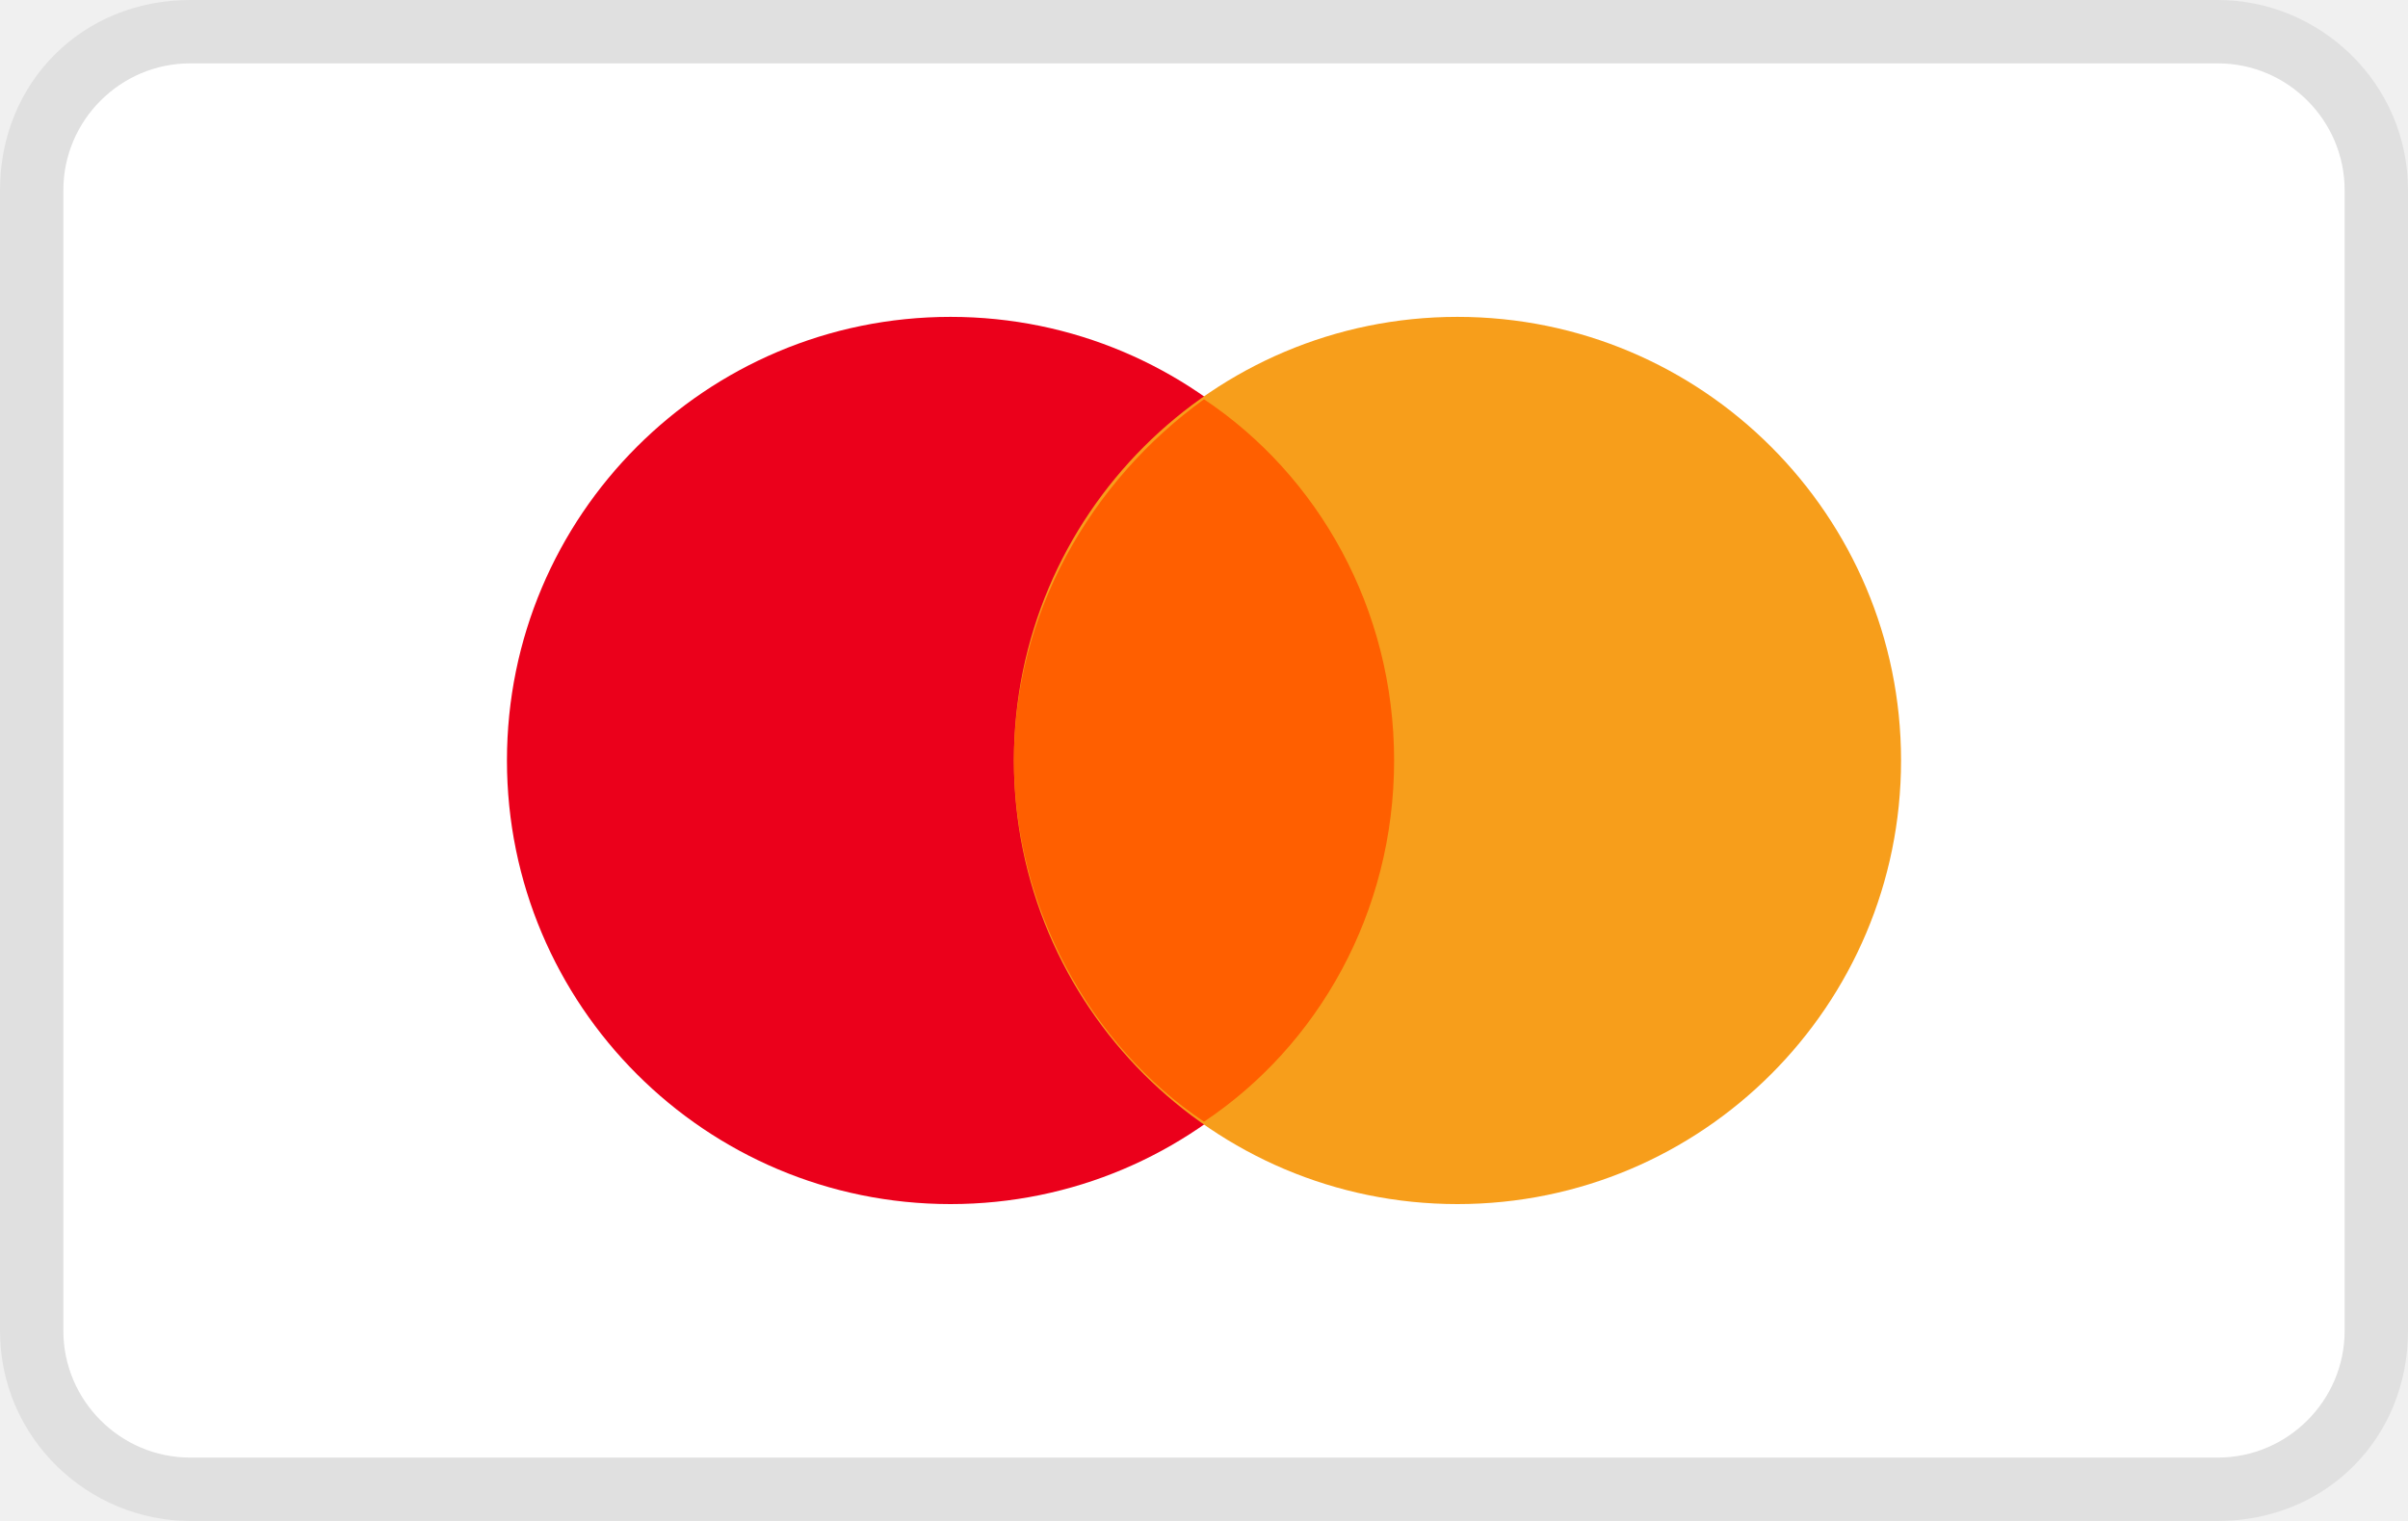
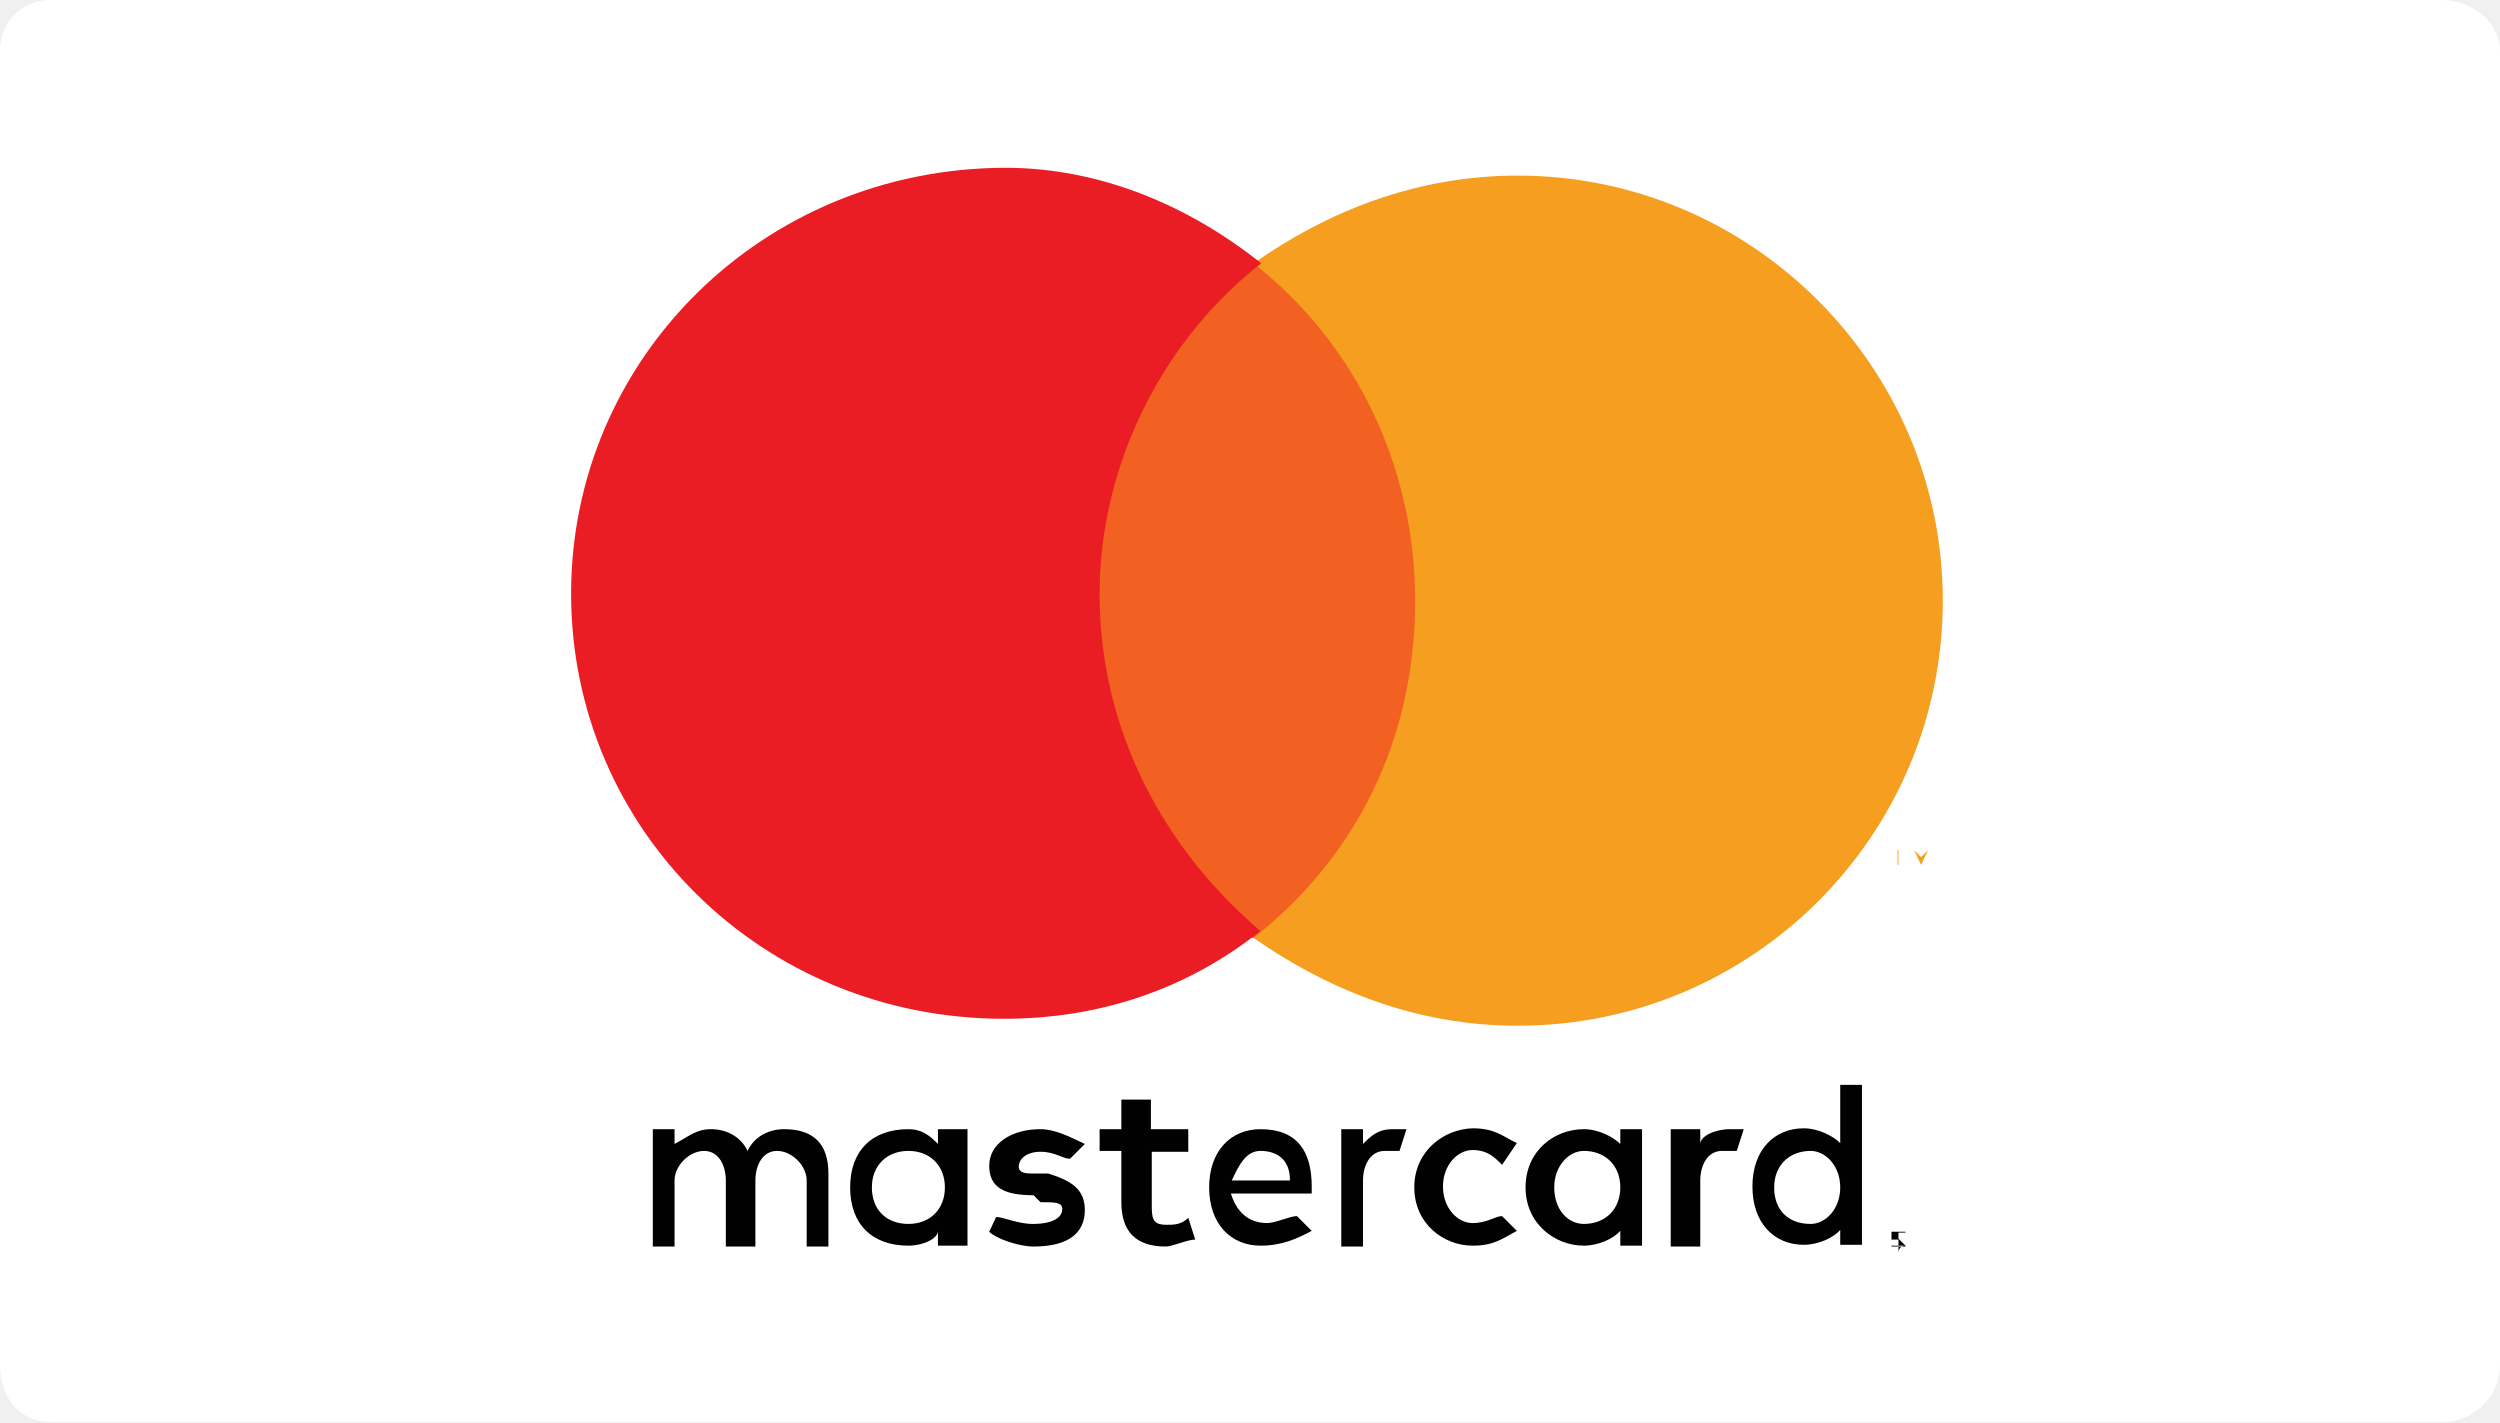
- <svg xmlns="http://www.w3.org/2000/svg" width="38" height="24" viewBox="0 0 38 24">
-   <path opacity=".07" d="M35 0H3C1.3 0 0 1.3 0 3v18c0 1.7 1.4 3 3 3h32c1.7 0 3-1.3 3-3V3c0-1.7-1.4-3-3-3z" />
-   <path fill="#fff" d="M35 1c1.1 0 2 .9 2 2v18c0 1.1-.9 2-2 2H3c-1.1 0-2-.9-2-2V3c0-1.1.9-2 2-2h32" />
-   <circle fill="#EB001B" cx="15" cy="12" r="7" />
-   <circle fill="#F79E1B" cx="23" cy="12" r="7" />
-   <path fill="#FF5F00" d="M22 12c0-2.4-1.2-4.5-3-5.7-1.8 1.3-3 3.4-3 5.7s1.2 4.5 3 5.7c1.8-1.2 3-3.3 3-5.7z" />
+ <svg xmlns="http://www.w3.org/2000/svg" xml:space="preserve" width="76.094mm" height="43.286mm" version="1.1" style="shape-rendering:geometricPrecision; text-rendering:geometricPrecision; image-rendering:optimizeQuality; fill-rule:evenodd; clip-rule:evenodd" viewBox="0 0 7665.39 4360.42">
+   <defs>
+     <style type="text/css">
+    
+     .fil3 {fill:#010101;fill-rule:nonzero}
+     .fil4 {fill:#EA1D25;fill-rule:nonzero}
+     .fil1 {fill:#F26122;fill-rule:nonzero}
+     .fil2 {fill:#F69E1F;fill-rule:nonzero}
+     .fil0 {fill:white;fill-rule:nonzero}
+    
+   </style>
+   </defs>
+   <g id="Layer_x0020_1">
+     <g id="_2700661169536">
+       <path class="fil0" d="M157.26 0l7329.56 0c90.62,0 178.57,66.64 178.57,157.25l0 4024.6c0,111.95 -90.62,178.57 -178.57,178.57l-7329.56 0c-90.62,0 -157.25,-66.64 -157.25,-178.57l-0.01 -4024.6c0,-90.61 66.64,-157.25 157.26,-157.25z" />
+       <polygon id="Fill-2" class="fil1" points="3280.98,2875.85 4405.74,2875.85 4405.74,810.25 3280.98,810.25 " />
+       <path id="Fill-4" class="fil2" d="M5911.62 2651.96l0 -45.31 0 0 -21.33 21.33 -21.33 -21.33 0 0 0 45.31 0 0 0 -45.31 21.33 45.31 0 0 21.33 -45.31 0 45.31 0 0zm-90.62 0l0 -45.31 21.33 0 0 0 -45.31 0 0 0 21.33 0 0 45.31 2.66 0 0 0 0 0z" />
+       <path id="Fill-5" class="fil2" d="M5956.93 1841.72c0,719.63 -583.7,1303.33 -1303.33,1303.33 -314.51,0 -583.7,-111.95 -810.25,-269.2 314.51,-247.87 495.75,-607.69 495.75,-1034.13 0,-405.13 -178.57,-786.26 -495.75,-1034.13 223.88,-157.25 495.75,-269.2 810.25,-269.2 716.96,0 1303.33,586.36 1303.33,1303.33z" />
+       <path id="XMLID_1775_" class="fil3" d="M2540.03 3822.03l0 -223.88c0,-90.62 -45.31,-135.93 -135.93,-135.93 -45.31,0 -90.62,21.33 -111.95,66.64 -21.33,-45.31 -66.64,-66.64 -111.95,-66.64 -45.31,0 -66.64,21.33 -111.95,45.31l0 -45.31 -66.62 0.01 0 359.82 66.64 -0.01 0 -202.56c0,-45.31 45.31,-90.62 90.62,-90.62 45.31,0 66.64,45.31 66.64,90.62l0 202.56 90.61 0 0 -202.56c0,-45.31 21.33,-90.62 66.64,-90.62 45.31,0 90.62,45.31 90.62,90.62l0 202.56 66.63 0 0 0zm1100.77 -359.81l-111.94 0 0 -90.62 -90.62 0 0 90.62 -66.64 0 0 66.64 66.64 -0.01 0 157.25c0,90.62 45.31,135.93 135.93,135.93 21.33,0 66.64,-21.33 90.62,-21.33l-21.33 -66.64c-21.33,21.33 -45.31,21.33 -66.64,21.33 -45.31,0 -45.31,-21.33 -45.31,-66.64l0 -157.25 111.95 0.01 0 -69.3 -2.67 0zm629.01 0c-45.31,0 -66.64,21.33 -90.62,45.31l0 -45.31 -66.64 0 0 359.82 66.64 -0.01 0 -202.56c0,-45.31 21.33,-90.62 66.64,-90.62 21.33,0 45.31,0 45.31,0l21.33 -66.64c2.66,0.01 -21.34,0.01 -42.65,0.01l0 0zm-943.52 45.31c-45.31,-21.33 -90.62,-45.31 -135.93,-45.31 -90.62,0 -157.25,45.31 -157.25,111.95 0,66.64 45.31,90.62 135.93,90.62l21.33 21.33c45.31,0 66.64,0 66.64,21.33 0,21.33 -21.33,45.31 -90.62,45.31 -45.31,0 -90.62,-21.33 -111.95,-21.33l-21.33 45.31c21.33,21.33 90.62,45.31 135.93,45.31 111.95,0 157.25,-45.31 157.25,-111.95 0,-66.64 -45.31,-90.62 -111.95,-111.95l-45.3 -0.01c-21.33,0 -45.31,0 -45.31,-21.33 0,-21.33 21.33,-45.31 66.64,-45.31 45.31,0 66.64,21.33 90.62,21.33l45.3 -45.3 0 0zm1977.65 -45.31c-45.31,0 -90.62,21.33 -90.62,45.31l0 -45.31 -90.62 0 0 359.82 90.62 -0.01 0 -202.56c0,-45.31 21.33,-90.62 66.64,-90.62 0,0 21.33,0 45.31,0l21.33 -66.64c-21.33,0.01 -42.65,0.01 -42.65,0.01l0 0zm-967.5 178.57c0,111.95 90.62,178.57 178.57,178.57 66.64,0 90.62,-21.33 135.93,-45.31l-45.31 -45.31c-21.33,0 -45.31,21.33 -90.62,21.33 -45.31,0 -90.62,-45.31 -90.62,-111.95 0,-66.64 45.31,-111.95 90.62,-111.95 45.31,0 66.64,21.33 90.62,45.31l45.31 -66.64c-45.31,-21.33 -66.64,-45.31 -135.93,-45.31 -87.95,2.68 -178.57,69.31 -178.57,181.25l0 0 0 0zm698.31 0l0 -178.57 -66.63 0 0 45.31c-21.33,-21.33 -66.64,-45.31 -111.95,-45.31 -90.62,0 -178.57,66.64 -178.57,178.57 0,111.95 90.62,178.57 178.57,178.57 45.31,0 90.62,-21.33 111.95,-45.31l0 45.31 66.63 0 0 -178.57zm-269.2 0c0,-66.64 45.31,-111.95 90.62,-111.95 66.64,0 111.95,45.31 111.95,111.95 0,66.64 -45.31,111.95 -111.95,111.95 -47.97,-0.01 -90.62,-42.65 -90.62,-111.95l0 0zm-900.87 -178.57c-90.62,0 -157.25,66.64 -157.25,178.57 0,111.95 66.64,178.57 157.25,178.57 66.64,0 111.95,-21.33 157.25,-45.31l-45.31 -45.31c-21.33,0 -66.64,21.33 -90.62,21.33 -45.31,0 -90.62,-21.33 -111.95,-90.62l247.89 0 0 -21.33c0,-109.28 -45.31,-175.9 -157.26,-175.9l0 0 0 0zm0 66.63c45.31,0 90.62,21.33 90.62,90.62l-178.57 0c21.33,-45.31 42.64,-90.62 87.95,-90.62l0 0 0 0zm1844.39 111.95l0 -314.51 -66.64 0 0 178.57c-21.33,-21.33 -66.64,-45.31 -111.95,-45.31 -90.62,0 -157.25,66.64 -157.25,178.57 0,111.95 66.64,178.57 157.25,178.57 45.31,0 90.62,-21.33 111.95,-45.31l0 45.31 66.64 0 0 -175.9 0 0zm-269.2 0c0,-66.64 45.31,-111.95 111.95,-111.95 45.31,0 90.62,45.31 90.62,111.95 0,66.64 -45.31,111.95 -90.62,111.95 -69.31,-0.01 -111.95,-42.65 -111.95,-111.95l0 0zm-2473.39 0l0 -178.57 -90.62 0 0 45.31c-21.33,-21.33 -45.31,-45.31 -90.62,-45.31 -111.95,0 -178.57,66.64 -178.57,178.57 0,111.95 66.64,178.57 178.57,178.57 45.31,0 90.62,-21.33 90.62,-45.31l0 45.31 90.62 0 0 -178.57zm-293.19 0c0,-66.64 45.31,-111.95 111.95,-111.95 66.64,0 111.95,45.31 111.95,111.95 0,66.64 -45.31,111.95 -111.95,111.95 -66.64,0 -111.95,-42.65 -111.95,-111.95z" />
+       <path id="Fill-1" class="fil3" d="M5821 3798.04l0 0 0 0 0 0 0 0 0 0 0 0 0 0zm0 0c0,0 0,0 21.33,0l0 0 0 0 -21.33 0 21.33 21.33 -21.33 0 0 -21.33 0 0 0 21.33 0 0 0 -21.33 0 0zm0 23.99c0,0 0,0 21.33,0l0 0 0 0c0,-21.33 0,-21.33 0,-21.33l0 0 0 0c0,-21.33 0,-21.33 0,-21.33 -21.33,0 -21.33,0 -21.33,0l0 0c0,0 0,0 0,21.33 -21.33,0 -21.33,0 -21.33,0l0 0c0,0 0,0 0,21.33 0.01,0 0.01,0 21.33,0l0 0 0 0zm0 -45.3c0,0 0,0 21.33,0l0 0c0,21.33 0,21.33 0,21.33l0 0 0 21.33 0 0 0 0c-21.33,0 -21.33,21.33 -21.33,21.33l0 -21.33 -21.32 -0.01 0 0 0 -21.33 0 0c0,0 0,0 0,-21.33l21.32 0.01 0 0z" />
+       <path id="Fill-3" class="fil4" d="M3371.6 1820.39c0,-405.13 202.56,-786.26 495.75,-1012.82 -223.88,-178.57 -495.75,-293.18 -786.26,-293.18 -743.62,2.67 -1329.98,586.37 -1329.98,1306 0,719.62 583.7,1303.33 1327.31,1303.33 293.18,0 562.38,-90.62 786.26,-269.2 -290.51,-247.87 -493.08,-607.68 -493.08,-1034.13z" />
+     </g>
+   </g>
</svg>
